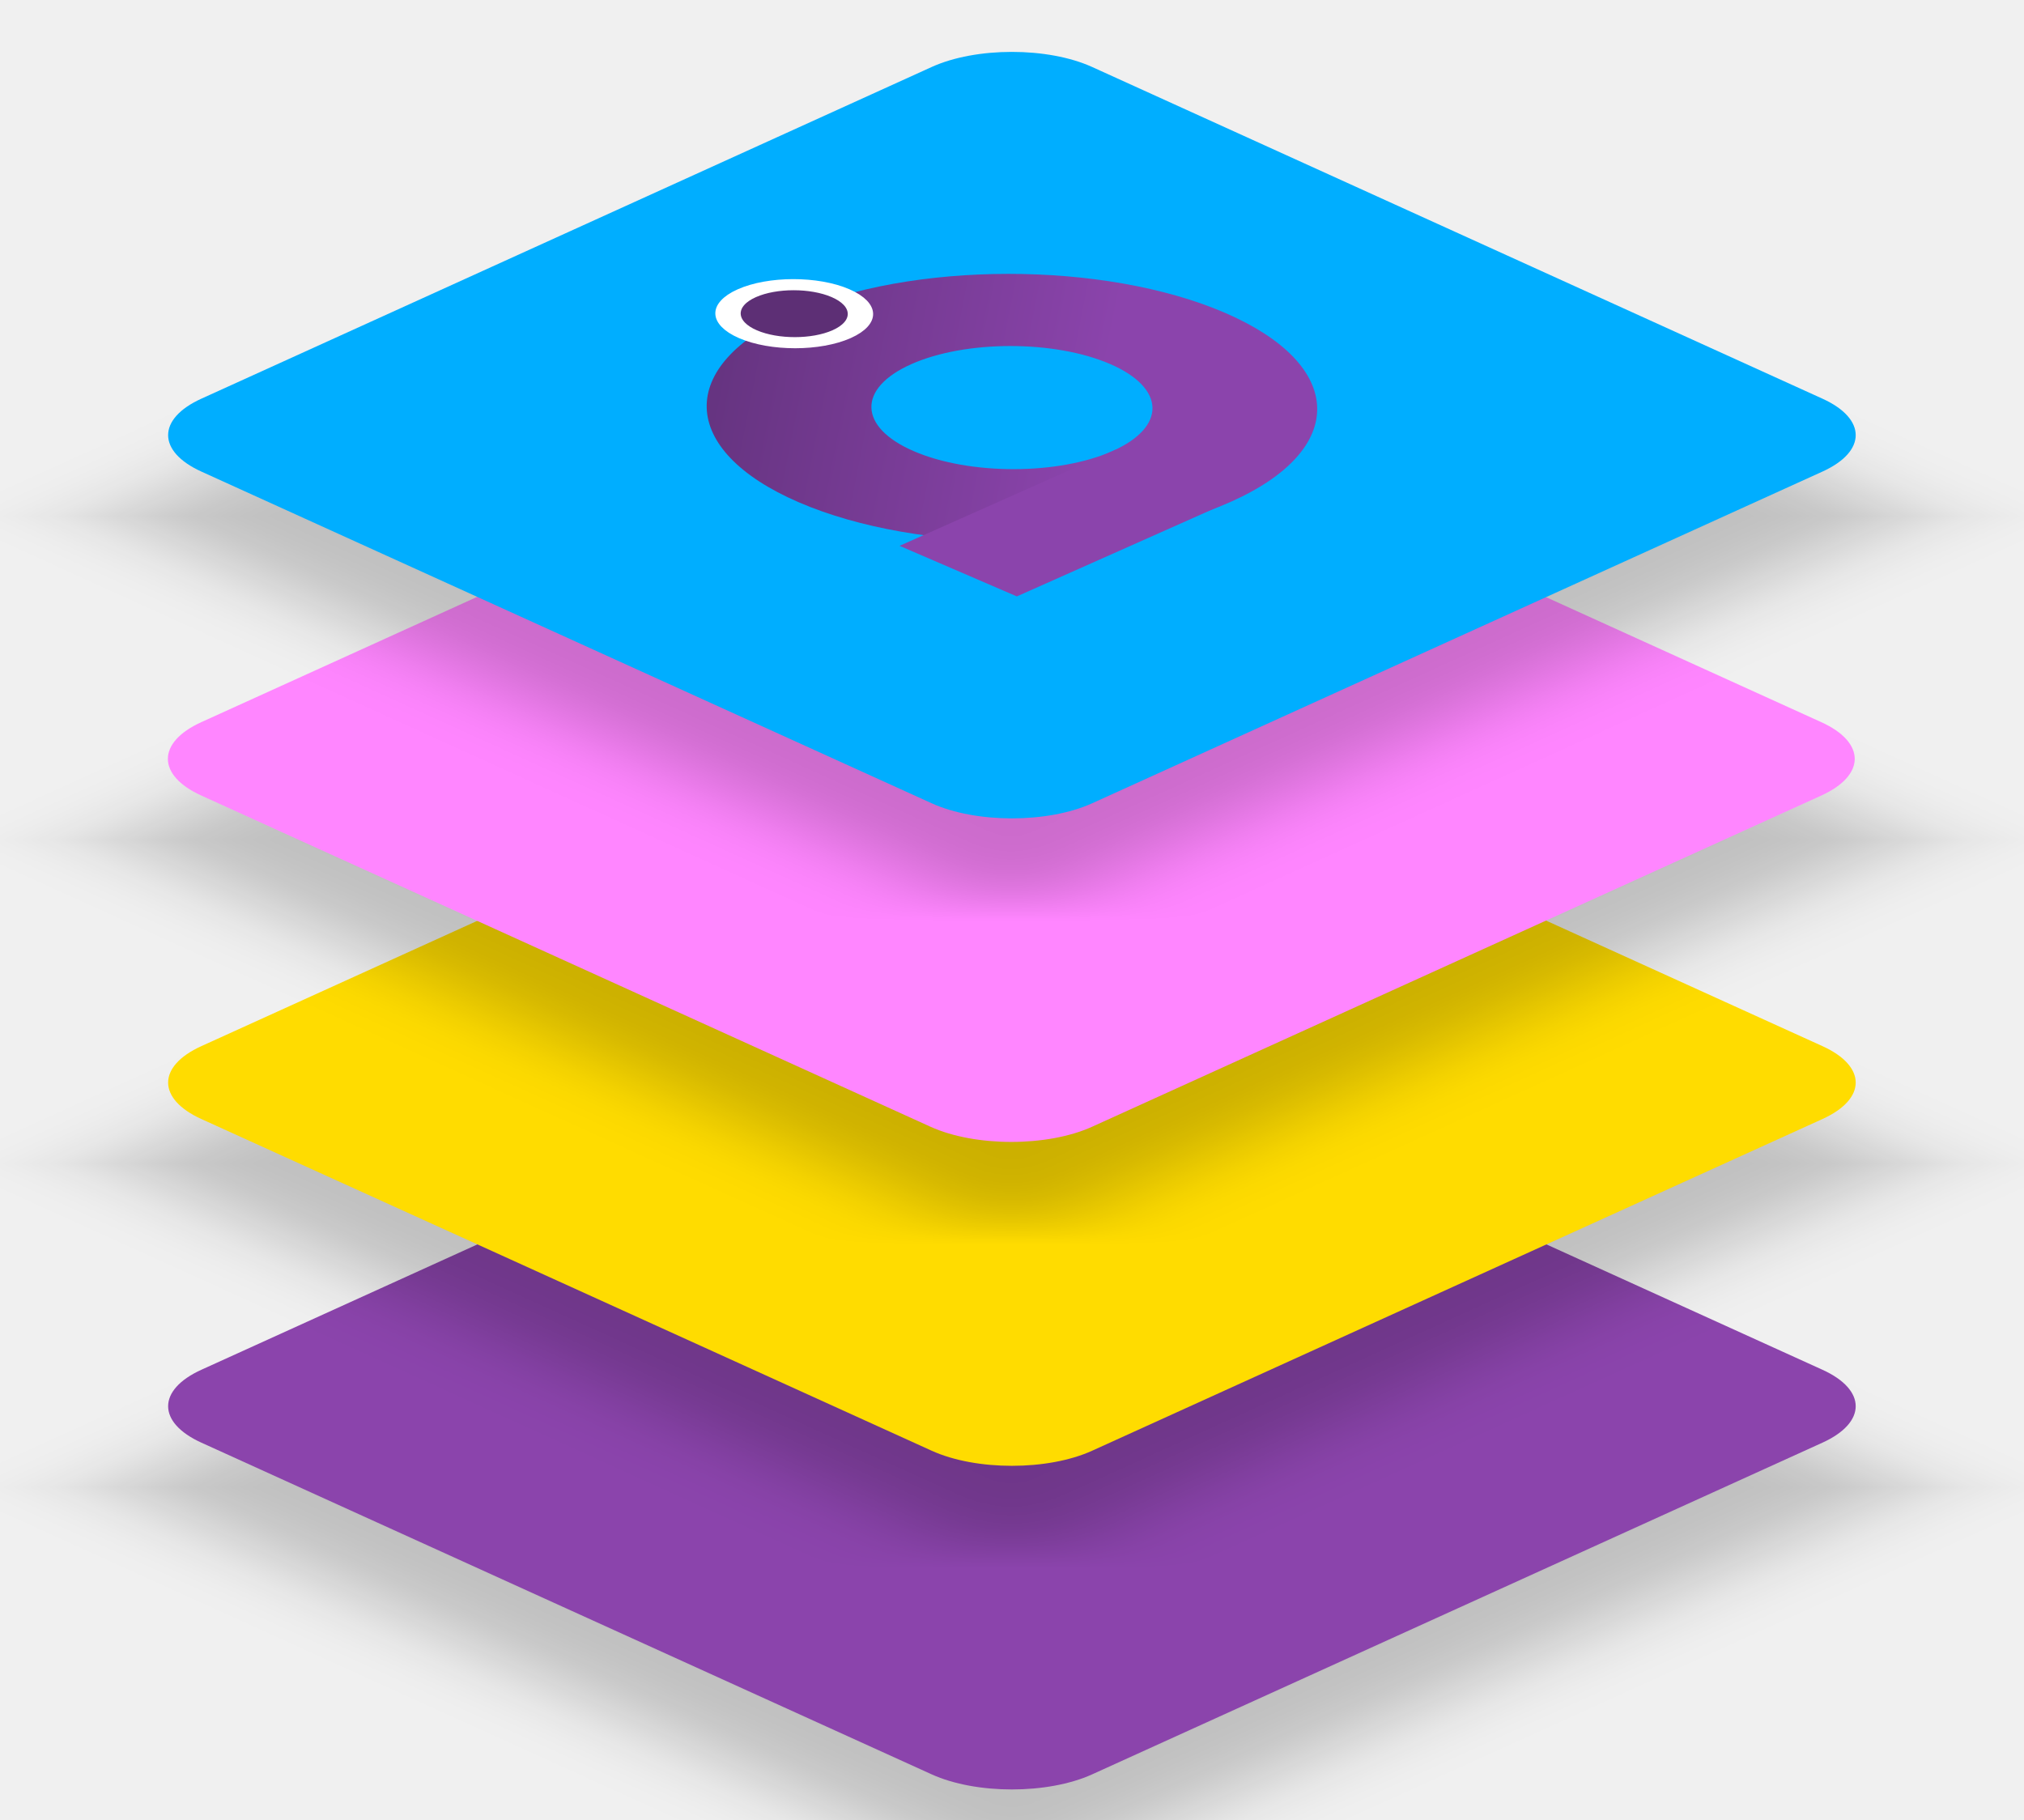
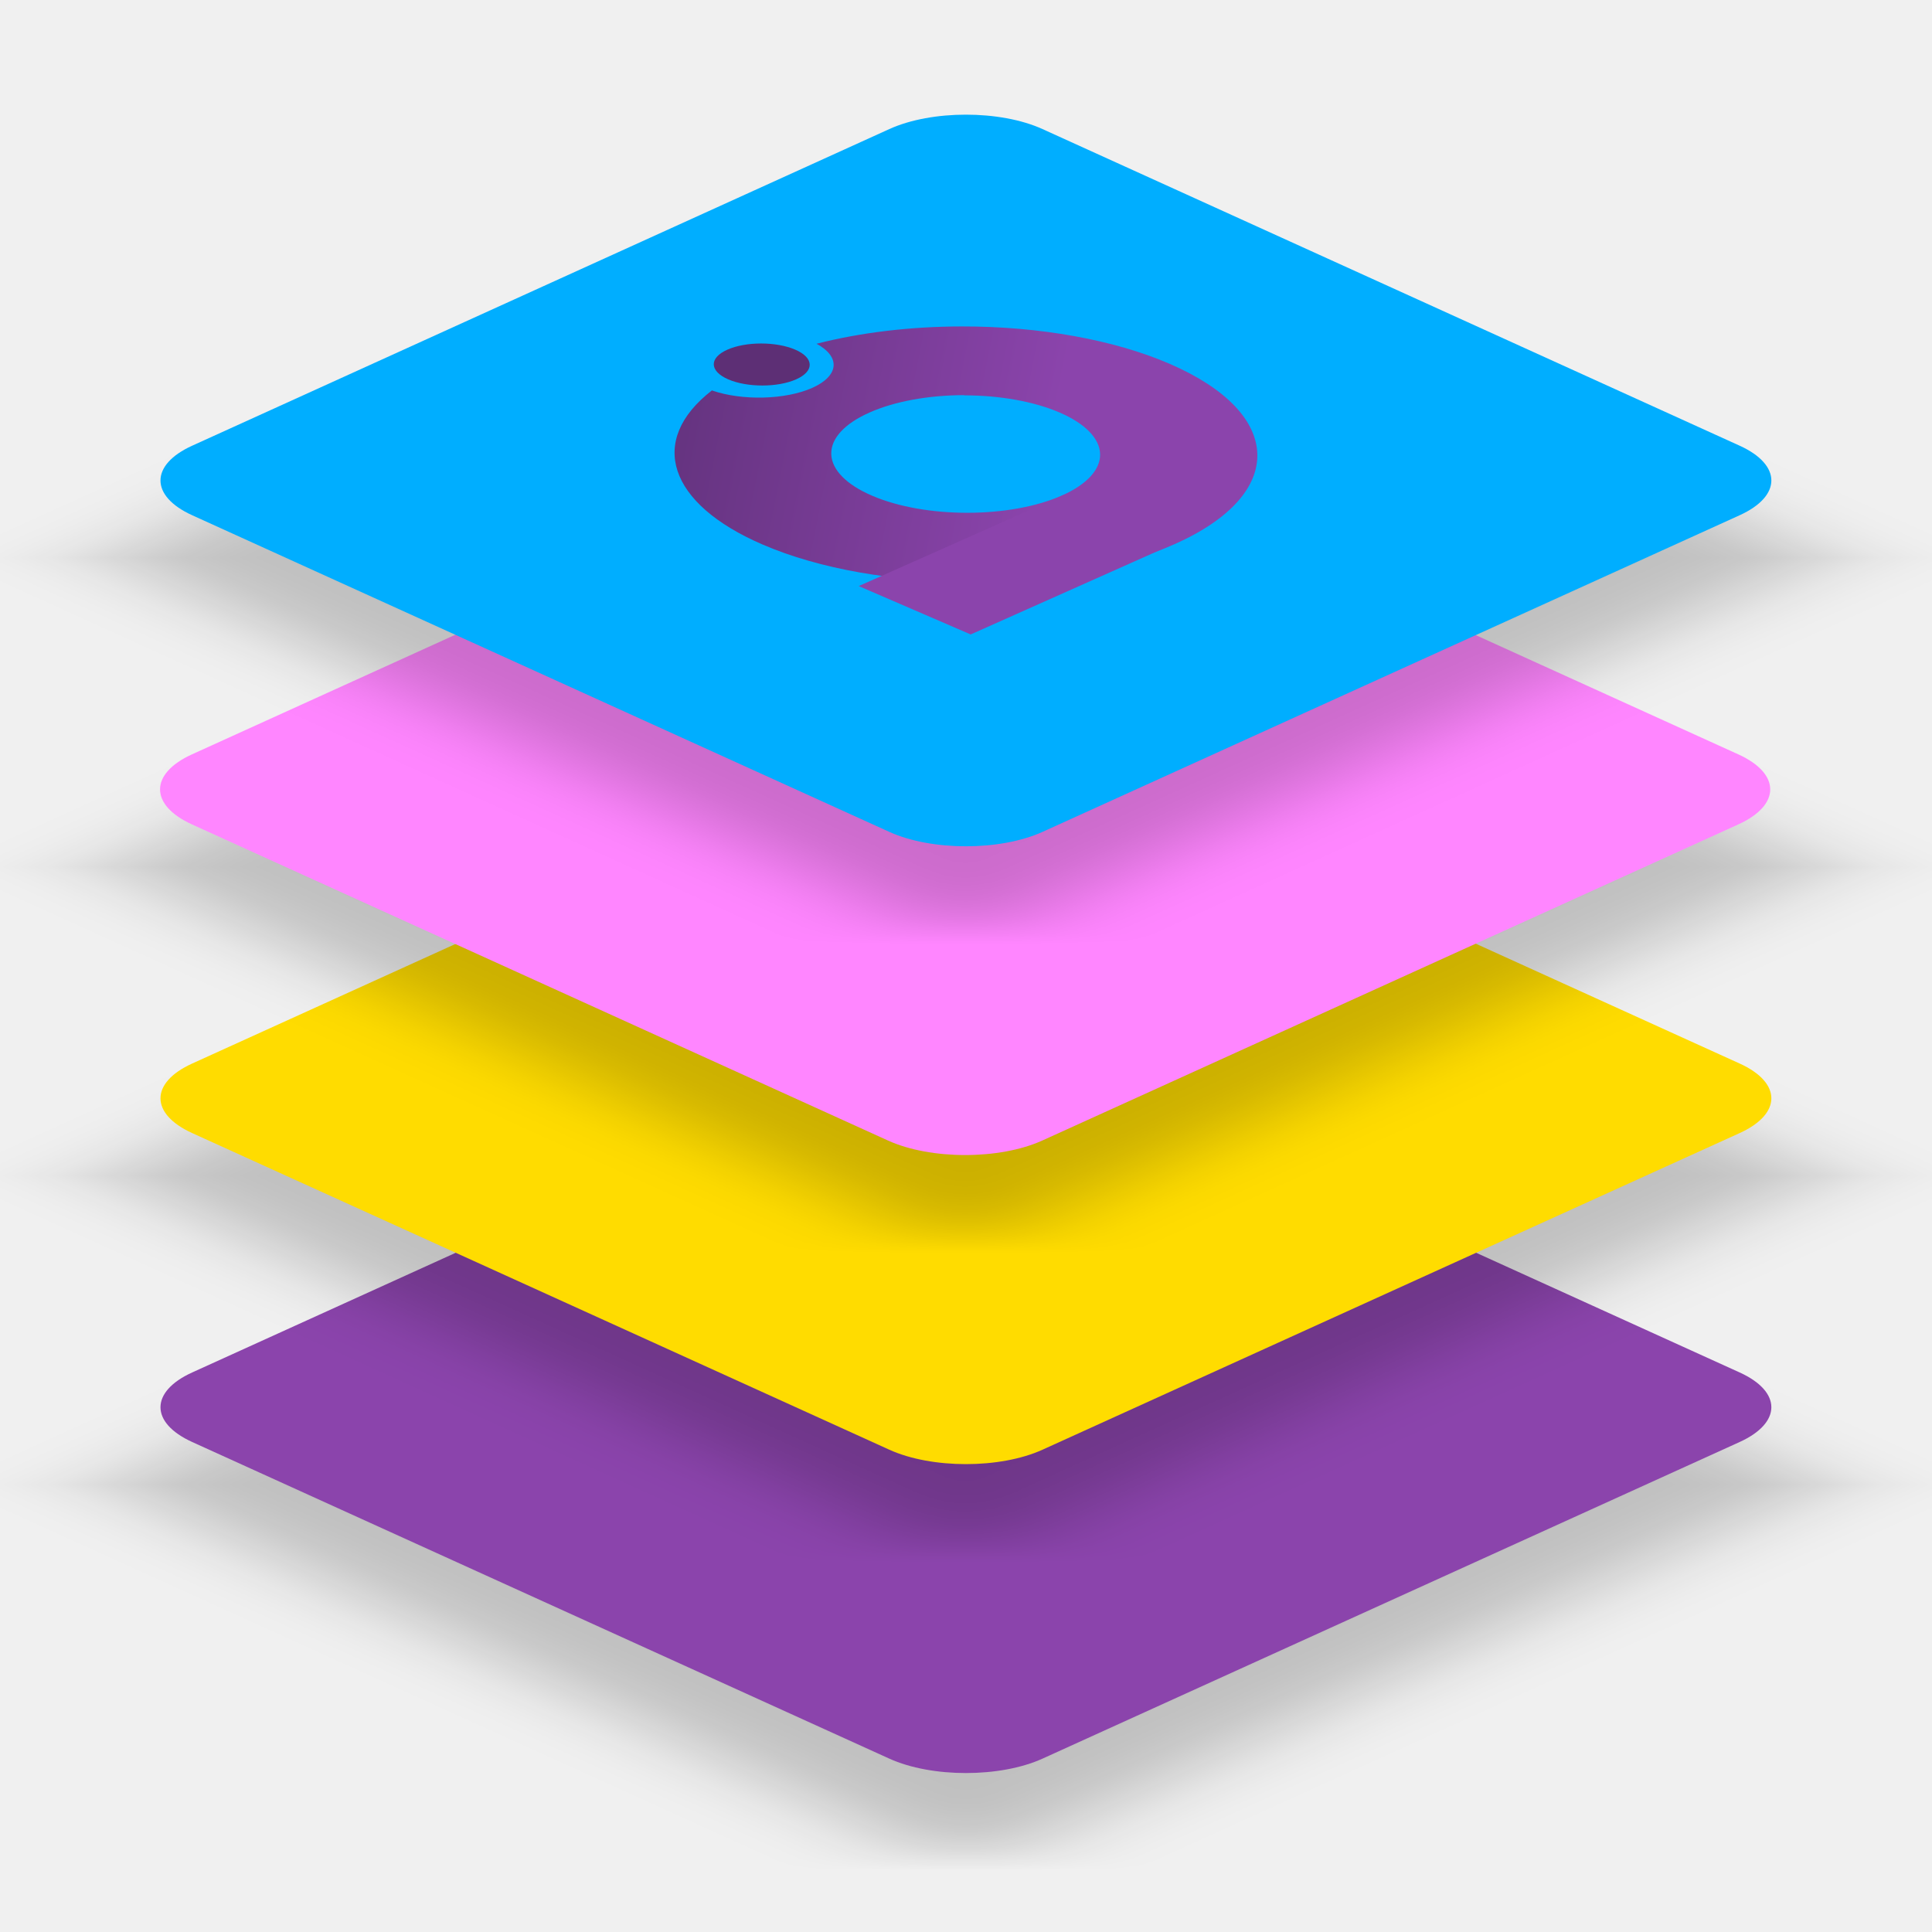
- <svg xmlns="http://www.w3.org/2000/svg" xmlns:xlink="http://www.w3.org/1999/xlink" width="34.113" height="30.667" viewBox="0 0 9.026 8.114" version="1.1" id="svg8">
+ <svg xmlns="http://www.w3.org/2000/svg" xmlns:xlink="http://www.w3.org/1999/xlink" width="34.113" height="34.113" viewBox="0 0 9.026 9.026" version="1.1" id="svg8">
  <defs id="defs2">
    <filter style="color-interpolation-filters:sRGB" id="filter1529-8-0-9" x="-0.112" width="1.224" y="-0.112" height="1.224">
      <feGaussianBlur stdDeviation="0.15" id="feGaussianBlur1531-7-2-8" />
    </filter>
    <filter style="color-interpolation-filters:sRGB" id="filter1529-8-0" x="-0.112" width="1.224" y="-0.112" height="1.224">
      <feGaussianBlur stdDeviation="0.15" id="feGaussianBlur1531-7-2" />
    </filter>
    <filter style="color-interpolation-filters:sRGB" id="filter1529-8" x="-0.112" width="1.224" y="-0.112" height="1.224">
      <feGaussianBlur stdDeviation="0.15" id="feGaussianBlur1531-7" />
    </filter>
    <filter style="color-interpolation-filters:sRGB" id="filter1529" x="-0.112" width="1.224" y="-0.112" height="1.224">
      <feGaussianBlur stdDeviation="0.15" id="feGaussianBlur1531" />
    </filter>
-     <linearGradient xlink:href="#linearGradient896" id="linearGradient1043" gradientUnits="userSpaceOnUse" gradientTransform="matrix(0.03325317,0,0,0.03325317,55.27235,44.49641)" x1="112.099" y1="556.446" x2="442.895" y2="285.795" />
+     <linearGradient xlink:href="#linearGradient896" id="linearGradient1043" gradientUnits="userSpaceOnUse" gradientTransform="matrix(0.00287852,0.00124157,-0.00280369,0.00124762,6.256168,3.565515)" x1="112.099" y1="556.446" x2="442.895" y2="285.795" />
    <linearGradient id="linearGradient896">
      <stop style="stop-color:#663481;stop-opacity:1" offset="0" id="stop892" />
      <stop style="stop-color:#8b44ac;stop-opacity:1" offset="1" id="stop894" />
    </linearGradient>
  </defs>
  <g id="layer1" transform="translate(-1.837137,-2.292961)">
-     <rect style="fill:#000000;fill-opacity:0.201;fill-rule:evenodd;stroke-width:0.275;filter:url(#filter1529-8-0-9)" id="rect58-1-1-2-1-2" width="3.199" height="3.199" x="-4.132" y="6.745" ry="0" transform="matrix(1.241805,-0.564006,1.241805,0.564006,-0.86733,2.789888)" />
-     <rect style="fill:#8b44ac;fill-opacity:1;fill-rule:evenodd;stroke-width:0.375" id="rect58-0-0-9-7" width="4.363" height="4.363" x="-9.049" y="11.66" ry="0.393" transform="matrix(0.910491,-0.413529,0.910491,0.413529,0,0)" />
-     <rect style="fill:#000000;fill-opacity:0.201;fill-rule:evenodd;stroke-width:0.275;filter:url(#filter1529-8-0)" id="rect58-1-1-2-1" width="3.199" height="3.199" x="-4.132" y="6.745" ry="0" transform="matrix(1.241805,-0.564006,1.241805,0.564006,-0.8705036,1.346443)" />
-     <rect style="fill:#ffdc00;fill-opacity:1;fill-rule:evenodd;stroke-width:0.375" id="rect58-0-0-4" width="4.363" height="4.363" x="-7.304" y="9.915" ry="0.393" transform="matrix(0.910491,-0.413529,0.910491,0.413529,0,0)" />
-     <rect style="fill:#000000;fill-opacity:0.201;fill-rule:evenodd;stroke-width:0.275;filter:url(#filter1529-8)" id="rect58-1-1-2" width="3.199" height="3.199" x="-4.132" y="6.745" ry="0" transform="matrix(1.241805,-0.564006,1.241805,0.564006,-0.8705036,-0.09700226)" />
-     <rect style="fill:#ff86ff;fill-opacity:1;fill-rule:evenodd;stroke-width:0.375" id="rect58-0-9" width="4.363" height="4.363" x="-5.56" y="8.168" ry="0.396" transform="matrix(0.910491,-0.413529,0.910491,0.413529,0,0)" />
-     <rect style="fill:#000000;fill-opacity:0.201;fill-rule:evenodd;stroke-width:0.275;filter:url(#filter1529)" id="rect58-1-1" width="3.199" height="3.199" x="-4.132" y="6.745" ry="0" transform="matrix(1.241805,-0.564006,1.241805,0.564006,-0.8705036,-1.540448)" />
-     <rect style="fill:#00aeff;fill-opacity:1;fill-rule:evenodd;stroke-width:0.375" id="rect58-1" width="4.363" height="4.363" x="-3.813" y="6.424" ry="0.393" transform="matrix(0.910491,-0.413529,0.910491,0.413529,0,0)" />
-     <g id="g1006-5" transform="matrix(0.00419096,0.00180766,-0.00408202,0.00181647,6.213443,2.874403)">
-       <g id="g1000-5">
-         <path id="circle4-6-4" style="fill:url(#linearGradient1043);fill-opacity:1;stroke-width:0.064" d="M 67.014,44.174 A 11.266,11.266 0 0 0 55.748,55.439 11.266,11.266 0 0 0 67.014,66.705 11.266,11.266 0 0 0 78.279,55.439 11.266,11.266 0 0 0 67.014,44.174 Z m 0,6.08 a 5.185,5.185 0 0 1 5.186,5.186 5.185,5.185 0 0 1 -5.186,5.186 5.185,5.185 0 0 1 -5.186,-5.186 5.185,5.185 0 0 1 5.186,-5.186 z" transform="matrix(20.65487,0,0,20.65487,-1031.066,-816.0066)" />
-         <circle style="fill:#5d2f75;stroke:#ffffff;stroke-width:19.337;stroke-miterlimit:10" id="circle21-6" r="50.471" cy="329.1" cx="121.437" class="st3" />
-       </g>
-       <path id="rect19-7" style="fill:#8b44ac;stroke-width:0.101" d="m 72.201,55.299 v 11.41 h 6.041 V 55.299 Z" transform="matrix(20.65487,0,0,20.65487,-1031.066,-816.0066)" />
-     </g>
+     <rect style="fill:#000000;fill-opacity:0.201;fill-rule:evenodd;stroke-width:0.275;filter:url(#filter1529-8-0-9)" id="rect58-1-1-2-1-2" width="3.199" height="3.199" x="-4.132" y="6.745" ry="0" transform="matrix(1.241805,-0.564006,1.241805,0.564006,-0.86733,3.093907)" />
+     <rect style="fill:#8b44ac;fill-opacity:1;fill-rule:evenodd;stroke-width:0.375" id="rect58-0-0-9-7" width="4.363" height="4.363" x="-9.416" y="12.027" ry="0.393" transform="matrix(0.910491,-0.413529,0.910491,0.413529,0,0)" />
+     <rect style="fill:#000000;fill-opacity:0.201;fill-rule:evenodd;stroke-width:0.275;filter:url(#filter1529-8-0)" id="rect58-1-1-2-1" width="3.199" height="3.199" x="-4.132" y="6.745" ry="0" transform="matrix(1.241805,-0.564006,1.241805,0.564006,-0.8705036,1.650462)" />
+     <rect style="fill:#ffdc00;fill-opacity:1;fill-rule:evenodd;stroke-width:0.375" id="rect58-0-0-4" width="4.363" height="4.363" x="-7.671" y="10.282" ry="0.393" transform="matrix(0.910491,-0.413529,0.910491,0.413529,0,0)" />
+     <rect style="fill:#000000;fill-opacity:0.201;fill-rule:evenodd;stroke-width:0.275;filter:url(#filter1529-8)" id="rect58-1-1-2" width="3.199" height="3.199" x="-4.132" y="6.745" ry="0" transform="matrix(1.241805,-0.564006,1.241805,0.564006,-0.8705036,0.2070168)" />
+     <rect style="fill:#ff86ff;fill-opacity:1;fill-rule:evenodd;stroke-width:0.375" id="rect58-0-9" width="4.363" height="4.363" x="-5.928" y="8.535" ry="0.396" transform="matrix(0.910491,-0.413529,0.910491,0.413529,0,0)" />
+     <rect style="fill:#000000;fill-opacity:0.201;fill-rule:evenodd;stroke-width:0.275;filter:url(#filter1529)" id="rect58-1-1" width="3.199" height="3.199" x="-4.132" y="6.745" ry="0" transform="matrix(1.241805,-0.564006,1.241805,0.564006,-0.8705036,-1.236429)" />
+     <rect style="fill:#00aeff;fill-opacity:1;fill-rule:evenodd;stroke-width:0.375" id="rect58-1" width="4.363" height="4.363" x="-4.181" y="6.792" ry="0.393" transform="matrix(0.910491,-0.413529,0.910491,0.413529,0,0)" />
+     <path id="circle4-6-4" style="fill:url(#linearGradient1043);fill-opacity:1;stroke-width:0.005" d="M 6.332,3.818 A 1.361,0.596 0.333 0 0 5.652,3.899 0.353,0.155 0.333 0 1 5.632,4.105 0.353,0.155 0.333 0 1 5.163,4.117 1.361,0.596 0.333 0 0 5.4,4.837 1.361,0.596 0.333 0 0 7.325,4.835 1.361,0.596 0.333 0 0 7.3,3.992 1.361,0.596 0.333 0 0 6.332,3.818 Z m 0.01,0.322 a 0.627,0.274 0.333 0 1 0.445,0.08 0.627,0.274 0.333 0 1 0.011,0.388 0.627,0.274 0.333 0 1 -0.886,0.001 0.627,0.274 0.333 0 1 -0.012,-0.389 0.627,0.274 0.333 0 1 0.441,-0.081 z" />
+     <ellipse style="fill:#5d2f75;stroke:none;stroke-width:0.066;stroke-miterlimit:10" id="circle21-6" cy="2.084" cx="7.95" class="st3" transform="matrix(0.9182276,0.3960532,-0.9136255,0.4065569,0,0)" rx="0.175" ry="0.171" />
+     <path id="rect19-7" style="fill:#8b44ac;stroke-width:0.008" d="M 6.811,4.603 5.849,5.031 6.372,5.257 7.334,4.828 Z" />
  </g>
  <style type="text/css" id="style2">
	.st0{fill:#FFFFFF;}
	.st1{fill:none;stroke:url(#SVGID_1_);stroke-width:60;stroke-miterlimit:10;}
	.st2{fill:#8B44AC;}
	.st3{fill:#5D2F75;stroke:#FFFFFF;stroke-width:10;stroke-miterlimit:10;}
</style>
</svg>
